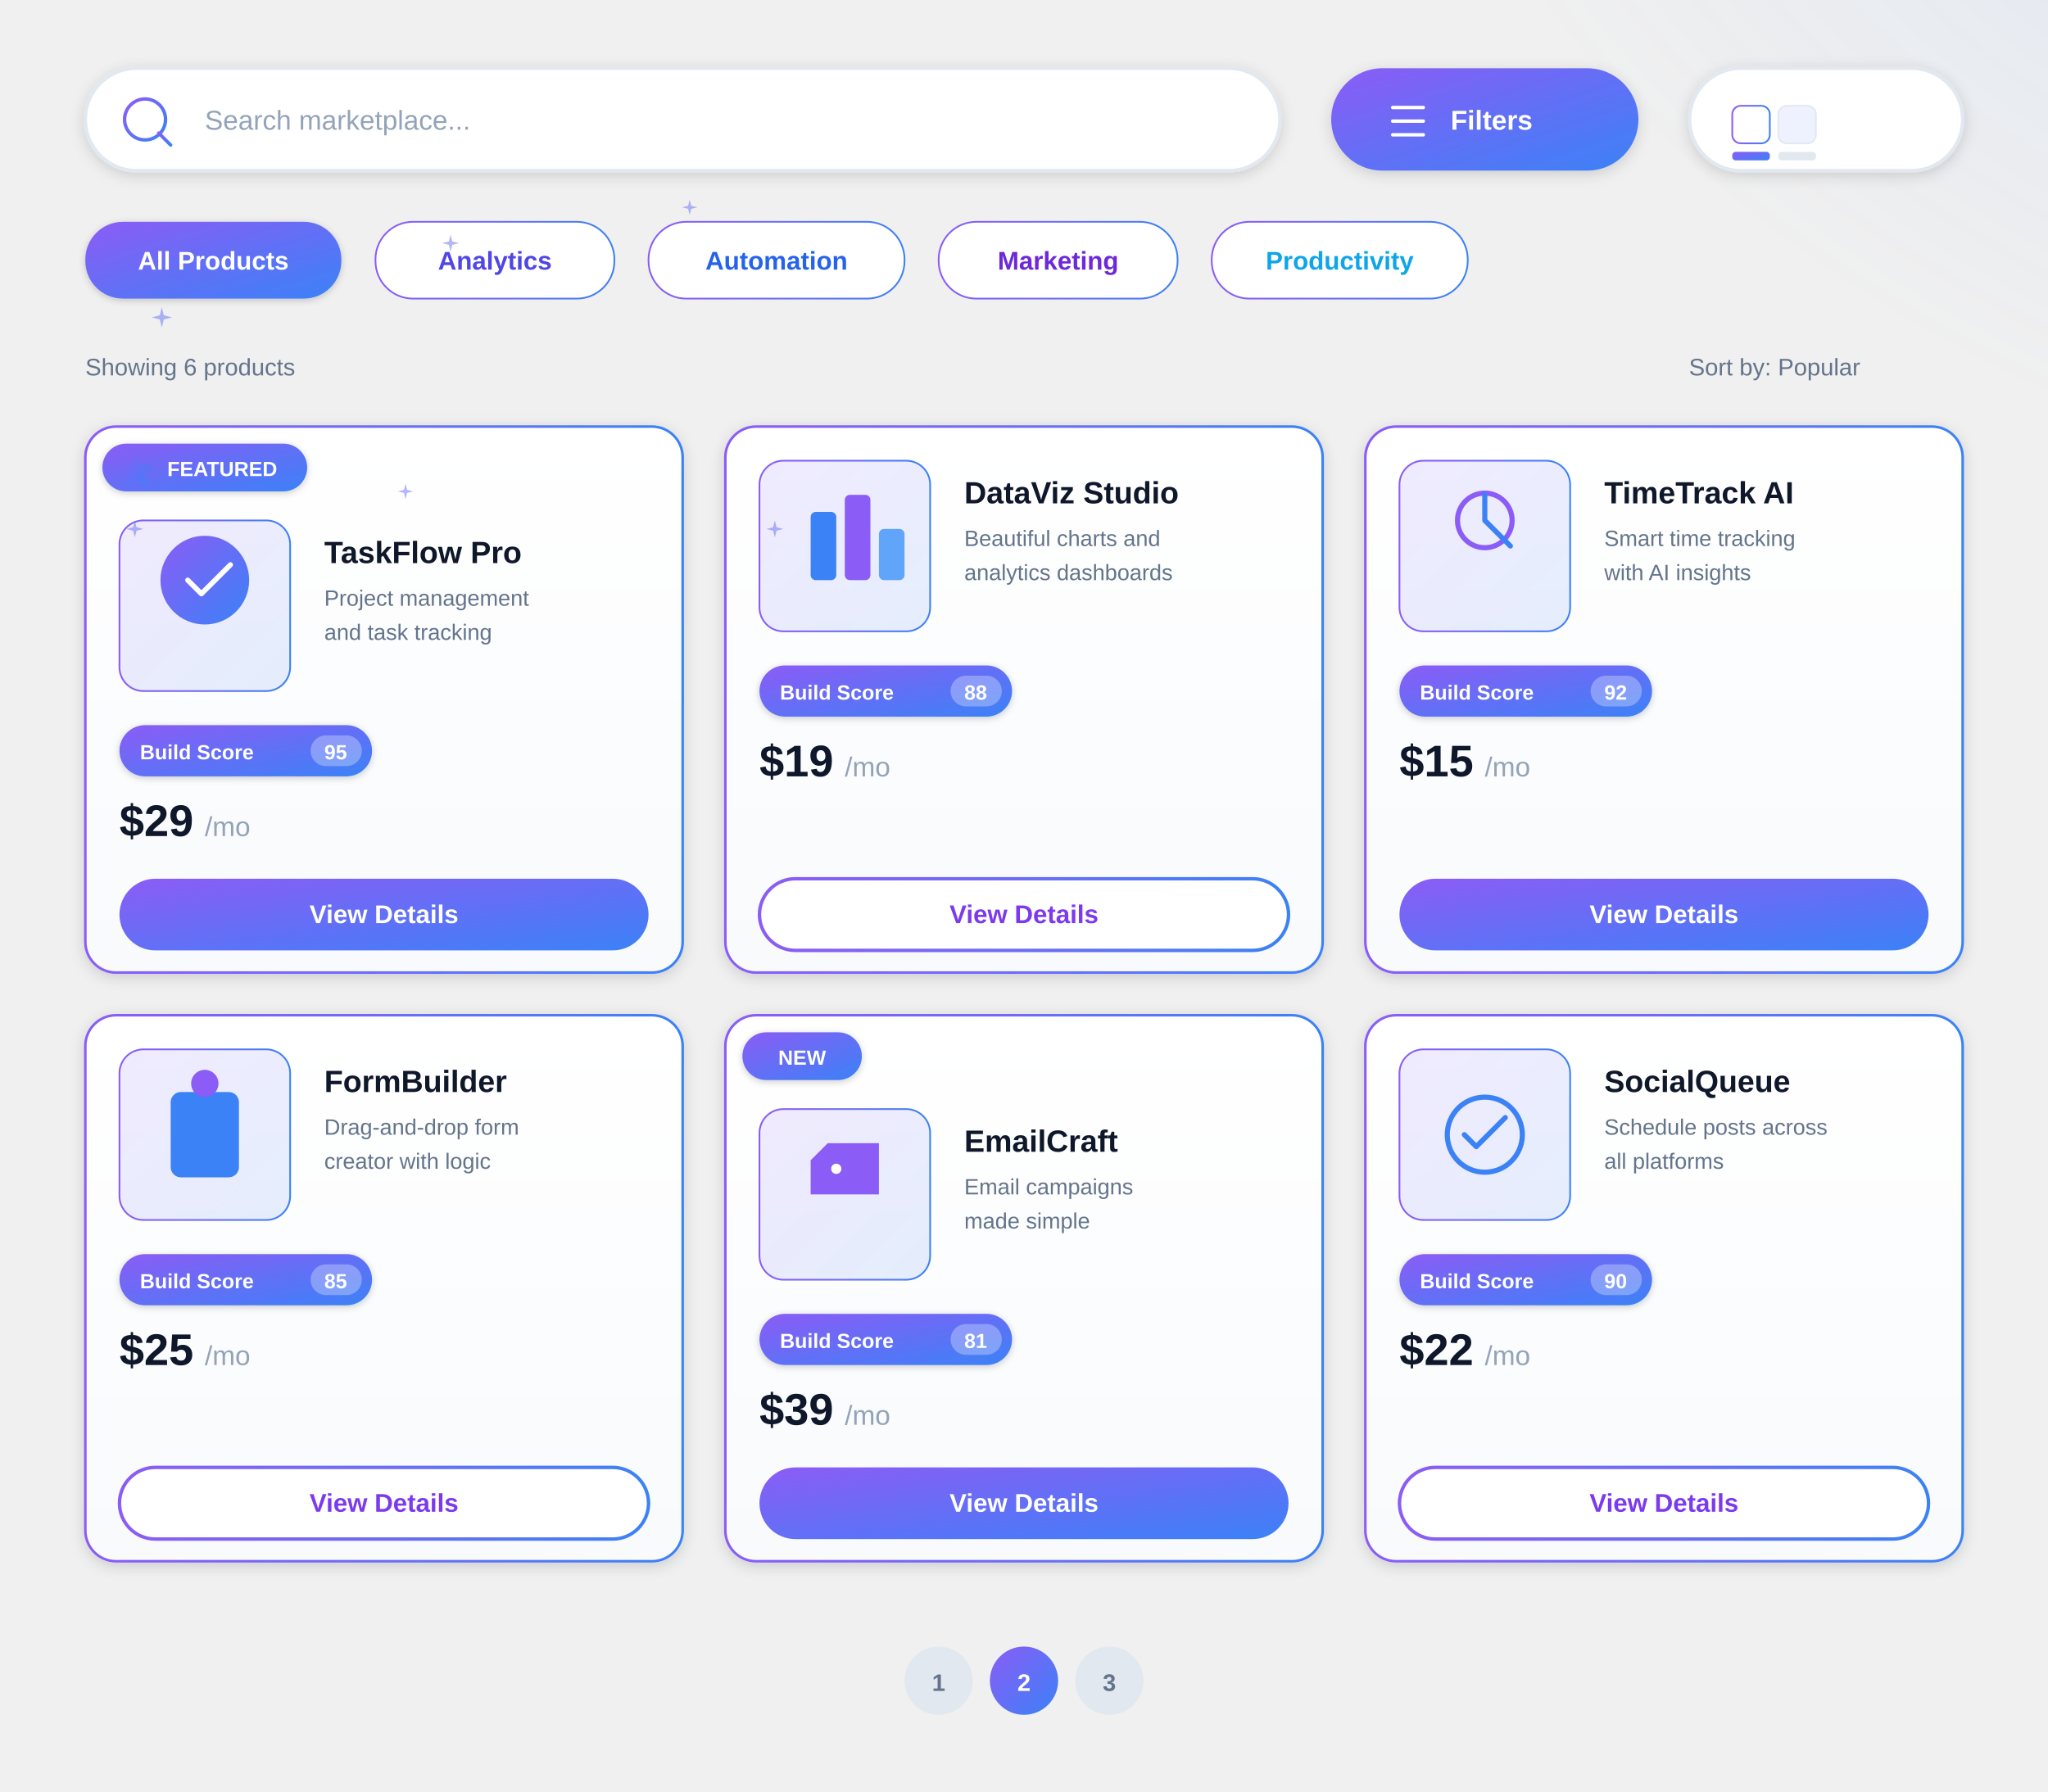
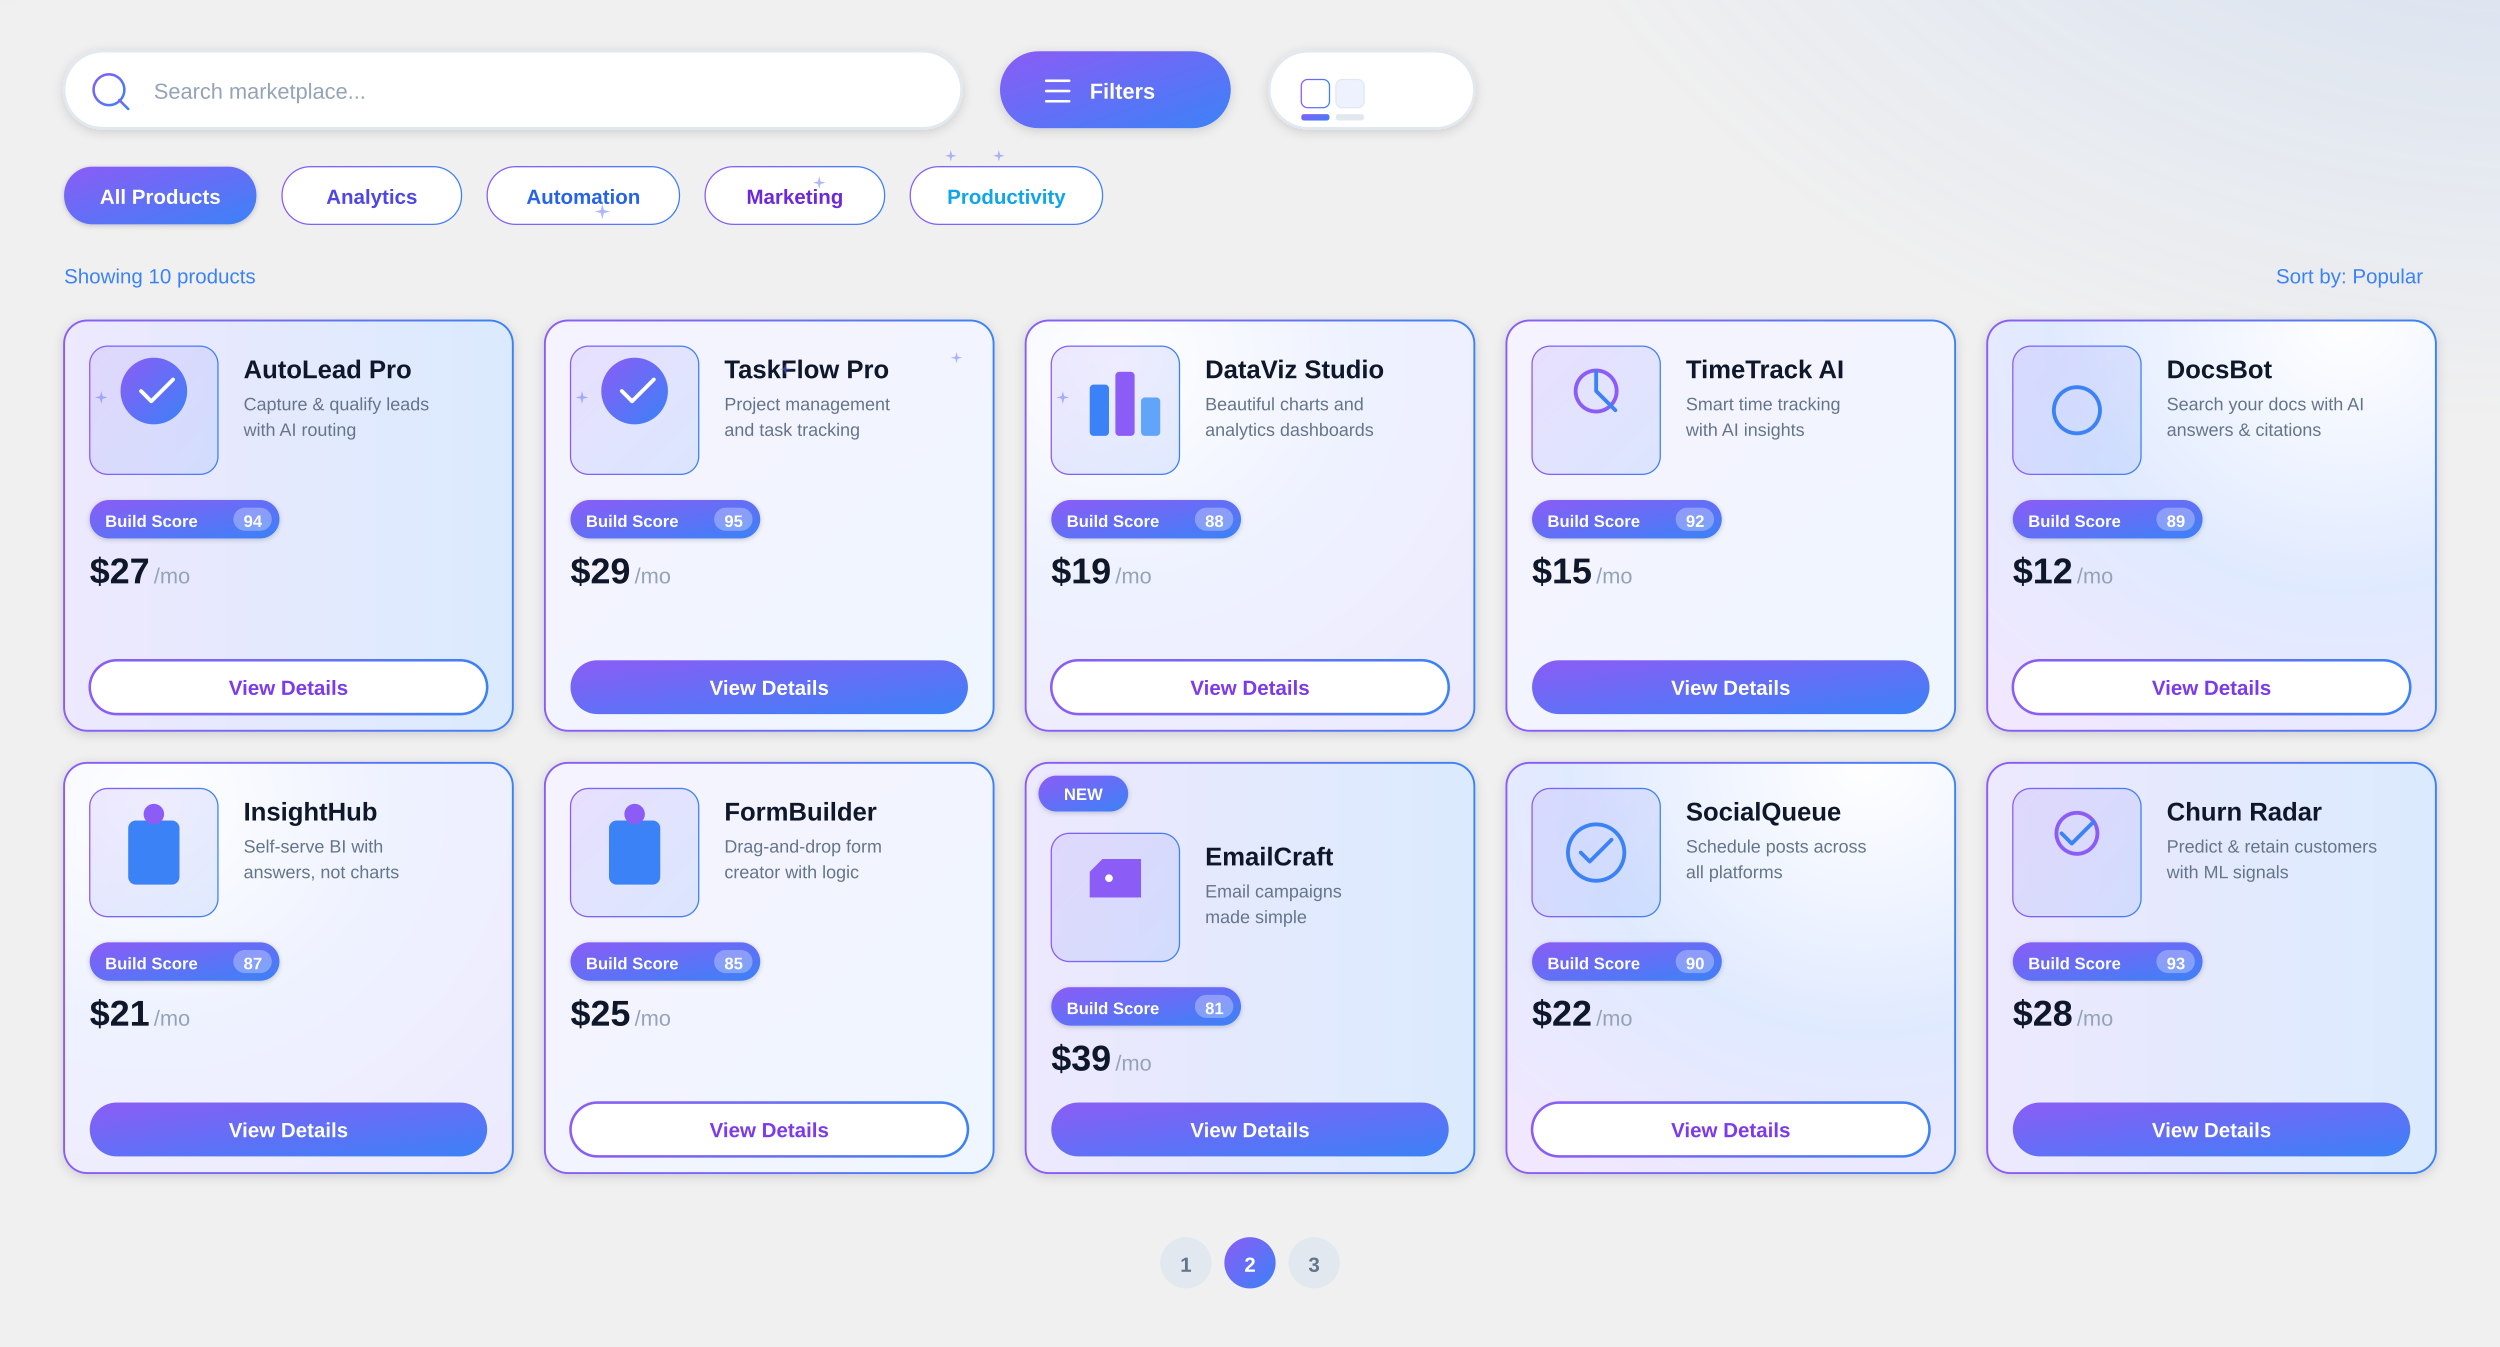
- <svg xmlns="http://www.w3.org/2000/svg" viewBox="0 0 1200 1050">
+ <svg xmlns="http://www.w3.org/2000/svg" viewBox="0 0 1950 1050">
  <defs>
    <linearGradient id="purpleBlue" x1="0%" y1="0%" x2="100%" y2="100%">
      <stop offset="0%" stop-color="#8B5CF6" />
      <stop offset="100%" stop-color="#3B82F6" />
    </linearGradient>
    <linearGradient id="purpleBlueLight" x1="0%" y1="0%" x2="100%" y2="100%">
      <stop offset="0%" stop-color="#8B5CF6" stop-opacity="0.12" />
      <stop offset="100%" stop-color="#3B82F6" stop-opacity="0.12" />
    </linearGradient>
-     <linearGradient id="cardGlow" x1="0%" y1="0%" x2="0%" y2="100%">
+     <linearGradient id="cardBG1" x1="0%" y1="0%" x2="100%" y2="100%">
+       <stop offset="0%" stop-color="#F5F3FF" />
+       <stop offset="100%" stop-color="#EFF6FF" />
+     </linearGradient>
+     <linearGradient id="cardBG2" x1="0%" y1="0%" x2="100%" y2="0%">
+       <stop offset="0%" stop-color="#EDE9FE" />
+       <stop offset="100%" stop-color="#DBEAFE" />
+     </linearGradient>
+     <radialGradient id="cardBG3" cx="20%" cy="10%" r="120%">
      <stop offset="0%" stop-color="#FFFFFF" />
-       <stop offset="100%" stop-color="#F8FAFC" />
-     </linearGradient>
+       <stop offset="45%" stop-color="#EEF2FF" />
+       <stop offset="100%" stop-color="#EDE9FE" />
+     </radialGradient>
+     <radialGradient id="cardBG4" cx="80%" cy="0%" r="120%">
+       <stop offset="0%" stop-color="#FFFFFF" />
+       <stop offset="55%" stop-color="#E0EAFF" />
+       <stop offset="100%" stop-color="#F1E8FF" />
+     </radialGradient>
    <linearGradient id="borderPB" x1="0%" y1="0%" x2="100%" y2="0%">
      <stop offset="0%" stop-color="#8B5CF6" />
      <stop offset="50%" stop-color="#6D6CF6" />
      <stop offset="100%" stop-color="#3B82F6" />
    </linearGradient>
    <radialGradient id="haloA" cx="0.3" cy="0.05" r="0.5">
      <stop offset="0%" stop-color="#8B5CF6" stop-opacity="0.22" />
      <stop offset="100%" stop-color="#8B5CF6" stop-opacity="0" />
    </radialGradient>
    <radialGradient id="haloB" cx="0.85" cy="0.15" r="0.6">
      <stop offset="0%" stop-color="#3B82F6" stop-opacity="0.18" />
      <stop offset="100%" stop-color="#3B82F6" stop-opacity="0" />
    </radialGradient>
    <filter id="cardShadow" x="-20%" y="-20%" width="140%" height="140%">
      <feGaussianBlur in="SourceAlpha" stdDeviation="4" />
      <feOffset dy="2" result="o" />
      <feComponentTransfer>
        <feFuncA type="linear" slope="0.15" />
      </feComponentTransfer>
      <feMerge>
        <feMergeNode />
        <feMergeNode in="SourceGraphic" />
      </feMerge>
    </filter>
    <filter id="chipShadow" x="-50%" y="-50%" width="200%" height="200%">
      <feGaussianBlur in="SourceAlpha" stdDeviation="2" />
      <feOffset dy="1" />
      <feComponentTransfer>
        <feFuncA type="linear" slope="0.2" />
      </feComponentTransfer>
      <feMerge>
        <feMergeNode />
        <feMergeNode in="SourceGraphic" />
      </feMerge>
    </filter>
    <g id="icon-search">
      <circle cx="0" cy="0" r="12" fill="none" stroke="url(#purpleBlue)" stroke-width="2" />
      <line x1="8" y1="8" x2="15" y2="15" stroke="url(#purpleBlue)" stroke-width="2" stroke-linecap="round" />
    </g>
    <g id="icon-star">
      <path d="M12 2 L14.9 8.2 L22 9.1 L16.8 13.7 L18.1 20.8 L12 17.3 L5.9 20.8 L7.2 13.7 L2 9.1 L9.1 8.2 Z" fill="url(#purpleBlue)" />
    </g>
    <g id="sparkle">
      <path d="M8 0 L10 8 L18 10 L10 12 L8 20 L6 12 L-2 10 L6 8 Z" fill="url(#purpleBlue)" opacity="0.5" />
    </g>
    <g id="pill-build-score">
      <rect x="0" y="0" width="148" height="30" rx="15" fill="url(#purpleBlue)" filter="url(#chipShadow)" />
-       <text x="12" y="20" font-family="Arial, sans-serif" font-size="12" font-weight="700" fill="#FFFFFF">Build Score</text>
+       <text x="12" y="21" font-family="Arial" font-size="13" font-weight="700" fill="#FFFFFF">Build Score</text>
      <rect x="112" y="6" width="30" height="18" rx="9" fill="#FFFFFF" opacity="0.3" />
    </g>
    <g id="badge-featured">
      <rect x="0" y="0" width="120" height="28" rx="14" fill="url(#purpleBlue)" filter="url(#chipShadow)" />
      <use href="#icon-star" x="8" y="4" />
-       <text x="38" y="19" font-family="Arial, sans-serif" font-size="12" font-weight="700" fill="#FFFFFF">FEATURED</text>
+       <text x="38" y="20" font-family="Arial" font-size="13" font-weight="700" fill="#FFFFFF">FEATURED</text>
    </g>
    <style>
-       .font { font-family: Arial, sans-serif; }
-       .muted { fill:#64748B; }    /* slate-500 */
-       .title { fill:#0F172A; }    /* slate-900 */
-       .stroke { stroke:#E2E8F0; } /* slate-200 */
+       .font { font-family: Arial; }
+       .muted { fill:#64748B; }
+       .title { fill:#0F172A; }
+       .stroke { stroke:#E2E8F0; }
      .chip  { fill:#FFFFFF; stroke:url(#borderPB); }
    </style>
  </defs>
  <ellipse cx="0" cy="0" rx="900" ry="600" fill="url(#haloA)" />
-   <ellipse cx="1150" cy="80" rx="700" ry="500" fill="url(#haloB)" />
+   <ellipse cx="1500" cy="80" rx="700" ry="500" fill="url(#haloB)" />
  <g id="header" class="font">
    <rect x="50" y="40" width="700" height="60" rx="30" fill="#FFFFFF" class="stroke" stroke-width="2" filter="url(#cardShadow)" />
    <g transform="translate(85,70)">
      <use href="#icon-search" />
    </g>
-     <text x="120" y="76" font-size="16" fill="#94A3B8">Search marketplace...</text>
+     <text x="120" y="77" font-size="17" fill="#94A3B8">Search marketplace...</text>
    <rect x="780" y="40" width="180" height="60" rx="30" fill="url(#purpleBlue)" filter="url(#cardShadow)" />
    <g>
      <rect x="815" y="62" width="20" height="2" rx="1" fill="#FFFFFF" />
      <rect x="815" y="70" width="20" height="2" rx="1" fill="#FFFFFF" />
      <rect x="815" y="78" width="20" height="2" rx="1" fill="#FFFFFF" />
-       <text x="850" y="76" font-size="16" font-weight="600" fill="#FFFFFF">Filters</text>
+       <text x="850" y="77" font-size="17" font-weight="600" fill="#FFFFFF">Filters</text>
    </g>
    <rect x="990" y="40" width="160" height="60" rx="30" fill="#FFFFFF" class="stroke" stroke-width="2" filter="url(#cardShadow)" />
    <rect x="1015" y="62" width="22" height="22" rx="5" class="chip" />
    <rect x="1042" y="62" width="22" height="22" rx="5" fill="#EEF2FF" stroke="#E2E8F0" />
    <rect x="1015" y="89" width="22" height="5" rx="2" fill="url(#purpleBlue)" />
    <rect x="1042" y="89" width="22" height="5" rx="2" fill="#E2E8F0" />
  </g>
  <g id="categories" class="font">
    <rect x="50" y="130" width="150" height="45" rx="22" fill="url(#purpleBlue)" filter="url(#chipShadow)" />
-     <text x="125" y="158" font-size="15" font-weight="700" fill="#FFFFFF" text-anchor="middle">All Products</text>
+     <text x="125" y="159" font-size="16" font-weight="700" fill="#FFFFFF" text-anchor="middle">All Products</text>
    <rect x="220" y="130" width="140" height="45" rx="22" class="chip" fill="#FFFFFF" />
-     <text x="290" y="158" font-size="15" font-weight="700" fill="#4F46E5" text-anchor="middle">Analytics</text>
+     <text x="290" y="159" font-size="16" font-weight="700" fill="#4F46E5" text-anchor="middle">Analytics</text>
    <rect x="380" y="130" width="150" height="45" rx="22" class="chip" fill="#FFFFFF" />
-     <text x="455" y="158" font-size="15" font-weight="700" fill="#2563EB" text-anchor="middle">Automation</text>
+     <text x="455" y="159" font-size="16" font-weight="700" fill="#2563EB" text-anchor="middle">Automation</text>
    <rect x="550" y="130" width="140" height="45" rx="22" class="chip" fill="#FFFFFF" />
-     <text x="620" y="158" font-size="15" font-weight="700" fill="#6D28D9" text-anchor="middle">Marketing</text>
+     <text x="620" y="159" font-size="16" font-weight="700" fill="#6D28D9" text-anchor="middle">Marketing</text>
    <rect x="710" y="130" width="150" height="45" rx="22" class="chip" fill="#FFFFFF" />
-     <text x="785" y="158" font-size="15" font-weight="700" fill="#0EA5E9" text-anchor="middle">Productivity</text>
-   </g>
-   <text x="50" y="220" class="font" font-size="14" fill="#64748B">Showing 6 products</text>
-   <text x="1090" y="220" class="font" font-size="14" fill="#64748B" text-anchor="end">Sort by: Popular</text>
-   <g id="product1" class="font">
-     <rect x="50" y="250" width="350" height="320" rx="18" fill="url(#cardGlow)" stroke="url(#borderPB)" stroke-width="1.5" filter="url(#cardShadow)" />
-     <g transform="translate(60,260)">
-       <use href="#badge-featured" />
-     </g>
-     <g>
-       <rect x="70" y="305" width="100" height="100" rx="14" fill="url(#purpleBlueLight)" stroke="url(#borderPB)" />
-       <circle cx="120" cy="340" r="26" fill="url(#purpleBlue)" />
-       <path d="M110 340 L118 348 L135 331" stroke="#FFFFFF" stroke-width="3" fill="none" stroke-linecap="round" stroke-linejoin="round" />
-       <use href="#sparkle" x="150" y="300" transform="scale(0.6)" />
-     </g>
-     <text x="190" y="330" font-size="18" font-weight="800" class="title">TaskFlow Pro</text>
-     <text x="190" y="355" font-size="13" class="muted">Project management</text>
-     <text x="190" y="375" font-size="13" class="muted">and task tracking</text>
-     <g transform="translate(70,425)">
-       <use href="#pill-build-score" />
-       <text x="120" y="20" font-size="12" font-weight="800" fill="#FFFFFF">95</text>
-     </g>
-     <text x="70" y="490" font-size="26" font-weight="800" class="title">$29</text>
-     <text x="120" y="490" font-size="16" fill="#94A3B8">/mo</text>
+     <text x="785" y="159" font-size="16" font-weight="700" fill="#0EA5E9" text-anchor="middle">Productivity</text>
+   </g>
+   <text x="50" y="221" class="font" font-size="16" fill="#3B82F6">Showing 10 products</text>
+   <text x="1890" y="221" class="font" font-size="16" fill="#3B82F6" text-anchor="end">Sort by: Popular</text>
+   <g id="productL1" class="font">
+     <rect x="50" y="250" width="350" height="320" rx="18" fill="url(#cardBG2)" stroke="url(#borderPB)" stroke-width="1.5" filter="url(#cardShadow)" />
+     <g>
+       <rect x="70" y="270" width="100" height="100" rx="14" fill="url(#purpleBlueLight)" stroke="url(#borderPB)" />
+       <circle cx="120" cy="305" r="26" fill="url(#purpleBlue)" />
+       <path d="M110 305 L118 313 L135 296" stroke="#FFFFFF" stroke-width="3" fill="none" stroke-linecap="round" stroke-linejoin="round" />
+       <use href="#sparkle" x="150" y="265" transform="scale(0.6)" />
+     </g>
+     <text x="190" y="295" font-size="20" font-weight="800" class="title">AutoLead Pro</text>
+     <text x="190" y="320" font-size="14" class="muted">Capture &amp; qualify leads</text>
+     <text x="190" y="340" font-size="14" class="muted">with AI routing</text>
+     <g transform="translate(70,390)">
+       <use href="#pill-build-score" />
+       <text x="120" y="21" font-size="13" font-weight="800" fill="#FFFFFF">94</text>
+     </g>
+     <text x="70" y="455" font-size="28" font-weight="800" class="title">$27</text>
+     <text x="120" y="455" font-size="17" fill="#94A3B8">/mo</text>
+     <rect x="70" y="515" width="310" height="42" rx="21" fill="#FFFFFF" stroke="url(#borderPB)" stroke-width="2" />
+     <text x="225" y="542" font-size="16" font-weight="700" fill="#7C3AED" text-anchor="middle">View Details</text>
+   </g>
+   <g id="product1" class="font" transform="translate(375,0)">
+     <rect x="50" y="250" width="350" height="320" rx="18" fill="url(#cardBG1)" stroke="url(#borderPB)" stroke-width="1.5" filter="url(#cardShadow)" />
+     <g>
+       <rect x="70" y="270" width="100" height="100" rx="14" fill="url(#purpleBlueLight)" stroke="url(#borderPB)" />
+       <circle cx="120" cy="305" r="26" fill="url(#purpleBlue)" />
+       <path d="M110 305 L118 313 L135 296" stroke="#FFFFFF" stroke-width="3" fill="none" stroke-linecap="round" stroke-linejoin="round" />
+       <use href="#sparkle" x="150" y="265" transform="scale(0.6)" />
+     </g>
+     <text x="190" y="295" font-size="20" font-weight="800" class="title">TaskFlow Pro</text>
+     <text x="190" y="320" font-size="14" class="muted">Project management</text>
+     <text x="190" y="340" font-size="14" class="muted">and task tracking</text>
+     <g transform="translate(70,390)">
+       <use href="#pill-build-score" />
+       <text x="120" y="21" font-size="13" font-weight="800" fill="#FFFFFF">95</text>
+     </g>
+     <text x="70" y="455" font-size="28" font-weight="800" class="title">$29</text>
+     <text x="120" y="455" font-size="17" fill="#94A3B8">/mo</text>
    <rect x="70" y="515" width="310" height="42" rx="21" fill="url(#purpleBlue)" />
-     <text x="225" y="541" font-size="15" font-weight="700" fill="#FFFFFF" text-anchor="middle">View Details</text>
-   </g>
-   <g id="product2" class="font">
-     <rect x="425" y="250" width="350" height="320" rx="18" fill="url(#cardGlow)" stroke="url(#borderPB)" stroke-width="1.5" filter="url(#cardShadow)" />
+     <text x="225" y="542" font-size="16" font-weight="700" fill="#FFFFFF" text-anchor="middle">View Details</text>
+   </g>
+   <g id="product2" class="font" transform="translate(375,0)">
+     <rect x="425" y="250" width="350" height="320" rx="18" fill="url(#cardBG3)" stroke="url(#borderPB)" stroke-width="1.5" filter="url(#cardShadow)" />
    <g>
      <rect x="445" y="270" width="100" height="100" rx="14" fill="url(#purpleBlueLight)" stroke="url(#borderPB)" />
      <rect x="475" y="300" width="15" height="40" rx="3" fill="#3B82F6" />
      <rect x="495" y="290" width="15" height="50" rx="3" fill="#8B5CF6" />
      <rect x="515" y="310" width="15" height="30" rx="3" fill="#60A5FA" />
      <use href="#sparkle" x="520" y="275" transform="scale(0.5)" />
    </g>
-     <text x="565" y="295" font-size="18" font-weight="800" class="title">DataViz Studio</text>
-     <text x="565" y="320" font-size="13" class="muted">Beautiful charts and</text>
-     <text x="565" y="340" font-size="13" class="muted">analytics dashboards</text>
+     <text x="565" y="295" font-size="20" font-weight="800" class="title">DataViz Studio</text>
+     <text x="565" y="320" font-size="14" class="muted">Beautiful charts and</text>
+     <text x="565" y="340" font-size="14" class="muted">analytics dashboards</text>
    <g transform="translate(445,390)">
      <use href="#pill-build-score" />
-       <text x="120" y="20" font-size="12" font-weight="800" fill="#FFFFFF">88</text>
-     </g>
-     <text x="445" y="455" font-size="26" font-weight="800" class="title">$19</text>
-     <text x="495" y="455" font-size="16" fill="#94A3B8">/mo</text>
+       <text x="120" y="21" font-size="13" font-weight="800" fill="#FFFFFF">88</text>
+     </g>
+     <text x="445" y="455" font-size="28" font-weight="800" class="title">$19</text>
+     <text x="495" y="455" font-size="17" fill="#94A3B8">/mo</text>
    <rect x="445" y="515" width="310" height="42" rx="21" fill="#FFFFFF" stroke="url(#borderPB)" stroke-width="2" />
-     <text x="600" y="541" font-size="15" font-weight="700" fill="#7C3AED" text-anchor="middle">View Details</text>
-   </g>
-   <g id="product3" class="font">
-     <rect x="800" y="250" width="350" height="320" rx="18" fill="url(#cardGlow)" stroke="url(#borderPB)" stroke-width="1.5" filter="url(#cardShadow)" />
+     <text x="600" y="542" font-size="16" font-weight="700" fill="#7C3AED" text-anchor="middle">View Details</text>
+   </g>
+   <g id="product3" class="font" transform="translate(375,0)">
+     <rect x="800" y="250" width="350" height="320" rx="18" fill="url(#cardBG1)" stroke="url(#borderPB)" stroke-width="1.5" filter="url(#cardShadow)" />
    <g>
      <rect x="820" y="270" width="100" height="100" rx="14" fill="url(#purpleBlueLight)" stroke="url(#borderPB)" />
      <circle cx="870" cy="305" r="16" stroke="#8B5CF6" stroke-width="3" fill="none" />
      <path d="M870 290 L870 305 L885 320" stroke="#3B82F6" stroke-width="3" fill="none" stroke-linecap="round" stroke-linejoin="round" />
      <use href="#sparkle" x="890" y="260" transform="scale(0.45)" />
    </g>
-     <text x="940" y="295" font-size="18" font-weight="800" class="title">TimeTrack AI</text>
-     <text x="940" y="320" font-size="13" class="muted">Smart time tracking</text>
-     <text x="940" y="340" font-size="13" class="muted">with AI insights</text>
+     <text x="940" y="295" font-size="20" font-weight="800" class="title">TimeTrack AI</text>
+     <text x="940" y="320" font-size="14" class="muted">Smart time tracking</text>
+     <text x="940" y="340" font-size="14" class="muted">with AI insights</text>
    <g transform="translate(820,390)">
      <use href="#pill-build-score" />
-       <text x="120" y="20" font-size="12" font-weight="800" fill="#FFFFFF">92</text>
-     </g>
-     <text x="820" y="455" font-size="26" font-weight="800" class="title">$15</text>
-     <text x="870" y="455" font-size="16" fill="#94A3B8">/mo</text>
+       <text x="120" y="21" font-size="13" font-weight="800" fill="#FFFFFF">92</text>
+     </g>
+     <text x="820" y="455" font-size="28" font-weight="800" class="title">$15</text>
+     <text x="870" y="455" font-size="17" fill="#94A3B8">/mo</text>
    <rect x="820" y="515" width="310" height="42" rx="21" fill="url(#purpleBlue)" />
-     <text x="975" y="541" font-size="15" font-weight="700" fill="#FFFFFF" text-anchor="middle">View Details</text>
-   </g>
-   <g id="product4" class="font">
-     <rect x="50" y="595" width="350" height="320" rx="18" fill="url(#cardGlow)" stroke="url(#borderPB)" stroke-width="1.5" filter="url(#cardShadow)" />
+     <text x="975" y="542" font-size="16" font-weight="700" fill="#FFFFFF" text-anchor="middle">View Details</text>
+   </g>
+   <g id="productR1" class="font">
+     <rect x="1550" y="250" width="350" height="320" rx="18" fill="url(#cardBG4)" stroke="url(#borderPB)" stroke-width="1.5" filter="url(#cardShadow)" />
+     <g>
+       <rect x="1570" y="270" width="100" height="100" rx="14" fill="url(#purpleBlueLight)" stroke="url(#borderPB)" />
+       <circle cx="1620" cy="320" r="18" stroke="#3B82F6" stroke-width="3" fill="none" />
+       <use href="#sparkle" x="1640" y="260" transform="scale(0.45)" />
+     </g>
+     <text x="1690" y="295" font-size="20" font-weight="800" class="title">DocsBot</text>
+     <text x="1690" y="320" font-size="14" class="muted">Search your docs with AI</text>
+     <text x="1690" y="340" font-size="14" class="muted">answers &amp; citations</text>
+     <g transform="translate(1570,390)">
+       <use href="#pill-build-score" />
+       <text x="120" y="21" font-size="13" font-weight="800" fill="#FFFFFF">89</text>
+     </g>
+     <text x="1570" y="455" font-size="28" font-weight="800" class="title">$12</text>
+     <text x="1620" y="455" font-size="17" fill="#94A3B8">/mo</text>
+     <rect x="1570" y="515" width="310" height="42" rx="21" fill="#FFFFFF" stroke="url(#borderPB)" stroke-width="2" />
+     <text x="1725" y="542" font-size="16" font-weight="700" fill="#7C3AED" text-anchor="middle">View Details</text>
+   </g>
+   <g id="productL2" class="font">
+     <rect x="50" y="595" width="350" height="320" rx="18" fill="url(#cardBG3)" stroke="url(#borderPB)" stroke-width="1.5" filter="url(#cardShadow)" />
    <g>
      <rect x="70" y="615" width="100" height="100" rx="14" fill="url(#purpleBlueLight)" stroke="url(#borderPB)" />
      <rect x="100" y="640" width="40" height="50" rx="6" fill="#3B82F6" />
      <circle cx="120" cy="635" r="8" fill="#8B5CF6" />
      <use href="#sparkle" x="150" y="610" transform="scale(0.5)" />
    </g>
-     <text x="190" y="640" font-size="18" font-weight="800" class="title">FormBuilder</text>
-     <text x="190" y="665" font-size="13" class="muted">Drag-and-drop form</text>
-     <text x="190" y="685" font-size="13" class="muted">creator with logic</text>
+     <text x="190" y="640" font-size="20" font-weight="800" class="title">InsightHub</text>
+     <text x="190" y="665" font-size="14" class="muted">Self-serve BI with</text>
+     <text x="190" y="685" font-size="14" class="muted">answers, not charts</text>
    <g transform="translate(70,735)">
      <use href="#pill-build-score" />
-       <text x="120" y="20" font-size="12" font-weight="800" fill="#FFFFFF">85</text>
-     </g>
-     <text x="70" y="800" font-size="26" font-weight="800" class="title">$25</text>
-     <text x="120" y="800" font-size="16" fill="#94A3B8">/mo</text>
+       <text x="120" y="21" font-size="13" font-weight="800" fill="#FFFFFF">87</text>
+     </g>
+     <text x="70" y="800" font-size="28" font-weight="800" class="title">$21</text>
+     <text x="120" y="800" font-size="17" fill="#94A3B8">/mo</text>
+     <rect x="70" y="860" width="310" height="42" rx="21" fill="url(#purpleBlue)" />
+     <text x="225" y="887" font-size="16" font-weight="700" fill="#FFFFFF" text-anchor="middle">View Details</text>
+   </g>
+   <g id="product4" class="font" transform="translate(375,0)">
+     <rect x="50" y="595" width="350" height="320" rx="18" fill="url(#cardBG1)" stroke="url(#borderPB)" stroke-width="1.5" filter="url(#cardShadow)" />
+     <g>
+       <rect x="70" y="615" width="100" height="100" rx="14" fill="url(#purpleBlueLight)" stroke="url(#borderPB)" />
+       <rect x="100" y="640" width="40" height="50" rx="6" fill="#3B82F6" />
+       <circle cx="120" cy="635" r="8" fill="#8B5CF6" />
+       <use href="#sparkle" x="150" y="610" transform="scale(0.5)" />
+     </g>
+     <text x="190" y="640" font-size="20" font-weight="800" class="title">FormBuilder</text>
+     <text x="190" y="665" font-size="14" class="muted">Drag-and-drop form</text>
+     <text x="190" y="685" font-size="14" class="muted">creator with logic</text>
+     <g transform="translate(70,735)">
+       <use href="#pill-build-score" />
+       <text x="120" y="21" font-size="13" font-weight="800" fill="#FFFFFF">85</text>
+     </g>
+     <text x="70" y="800" font-size="28" font-weight="800" class="title">$25</text>
+     <text x="120" y="800" font-size="17" fill="#94A3B8">/mo</text>
    <rect x="70" y="860" width="310" height="42" rx="21" fill="#FFFFFF" stroke="url(#borderPB)" stroke-width="2" />
-     <text x="225" y="886" font-size="15" font-weight="700" fill="#7C3AED" text-anchor="middle">View Details</text>
-   </g>
-   <g id="product5" class="font">
-     <rect x="425" y="595" width="350" height="320" rx="18" fill="url(#cardGlow)" stroke="url(#borderPB)" stroke-width="1.5" filter="url(#cardShadow)" />
+     <text x="225" y="887" font-size="16" font-weight="700" fill="#7C3AED" text-anchor="middle">View Details</text>
+   </g>
+   <g id="product5" class="font" transform="translate(375,0)">
+     <rect x="425" y="595" width="350" height="320" rx="18" fill="url(#cardBG2)" stroke="url(#borderPB)" stroke-width="1.5" filter="url(#cardShadow)" />
    <rect x="435" y="605" width="70" height="28" rx="14" fill="url(#purpleBlue)" filter="url(#chipShadow)" />
-     <text x="470" y="624" font-size="12" font-weight="800" fill="#FFFFFF" text-anchor="middle">NEW</text>
+     <text x="470" y="624" font-size="13" font-weight="800" fill="#FFFFFF" text-anchor="middle">NEW</text>
    <g>
      <rect x="445" y="650" width="100" height="100" rx="14" fill="url(#purpleBlueLight)" stroke="url(#borderPB)" />
      <path d="M475 680 L485 670 H515 V700 H475 Z" fill="#8B5CF6" />
      <circle cx="490" cy="685" r="3" fill="#FFFFFF" />
      <use href="#sparkle" x="520" y="630" transform="scale(0.45)" />
    </g>
-     <text x="565" y="675" font-size="18" font-weight="800" class="title">EmailCraft</text>
-     <text x="565" y="700" font-size="13" class="muted">Email campaigns</text>
-     <text x="565" y="720" font-size="13" class="muted">made simple</text>
+     <text x="565" y="675" font-size="20" font-weight="800" class="title">EmailCraft</text>
+     <text x="565" y="700" font-size="14" class="muted">Email campaigns</text>
+     <text x="565" y="720" font-size="14" class="muted">made simple</text>
    <g transform="translate(445,770)">
      <use href="#pill-build-score" />
-       <text x="120" y="20" font-size="12" font-weight="800" fill="#FFFFFF">81</text>
-     </g>
-     <text x="445" y="835" font-size="26" font-weight="800" class="title">$39</text>
-     <text x="495" y="835" font-size="16" fill="#94A3B8">/mo</text>
+       <text x="120" y="21" font-size="13" font-weight="800" fill="#FFFFFF">81</text>
+     </g>
+     <text x="445" y="835" font-size="28" font-weight="800" class="title">$39</text>
+     <text x="495" y="835" font-size="17" fill="#94A3B8">/mo</text>
    <rect x="445" y="860" width="310" height="42" rx="21" fill="url(#purpleBlue)" />
-     <text x="600" y="886" font-size="15" font-weight="700" fill="#FFFFFF" text-anchor="middle">View Details</text>
-   </g>
-   <g id="product6" class="font">
-     <rect x="800" y="595" width="350" height="320" rx="18" fill="url(#cardGlow)" stroke="url(#borderPB)" stroke-width="1.5" filter="url(#cardShadow)" />
+     <text x="600" y="887" font-size="16" font-weight="700" fill="#FFFFFF" text-anchor="middle">View Details</text>
+   </g>
+   <g id="product6" class="font" transform="translate(375,0)">
+     <rect x="800" y="595" width="350" height="320" rx="18" fill="url(#cardBG4)" stroke="url(#borderPB)" stroke-width="1.5" filter="url(#cardShadow)" />
    <g>
      <rect x="820" y="615" width="100" height="100" rx="14" fill="url(#purpleBlueLight)" stroke="url(#borderPB)" />
      <circle cx="870" cy="665" r="22" stroke="#3B82F6" stroke-width="3" fill="none" />
      <path d="M858 665 L865 672 L882 655" stroke="#3B82F6" stroke-width="3" fill="none" stroke-linecap="round" stroke-linejoin="round" />
      <use href="#sparkle" x="900" y="610" transform="scale(0.5)" />
    </g>
-     <text x="940" y="640" font-size="18" font-weight="800" class="title">SocialQueue</text>
-     <text x="940" y="665" font-size="13" class="muted">Schedule posts across</text>
-     <text x="940" y="685" font-size="13" class="muted">all platforms</text>
+     <text x="940" y="640" font-size="20" font-weight="800" class="title">SocialQueue</text>
+     <text x="940" y="665" font-size="14" class="muted">Schedule posts across</text>
+     <text x="940" y="685" font-size="14" class="muted">all platforms</text>
    <g transform="translate(820,735)">
      <use href="#pill-build-score" />
-       <text x="120" y="20" font-size="12" font-weight="800" fill="#FFFFFF">90</text>
-     </g>
-     <text x="820" y="800" font-size="26" font-weight="800" class="title">$22</text>
-     <text x="870" y="800" font-size="16" fill="#94A3B8">/mo</text>
+       <text x="120" y="21" font-size="13" font-weight="800" fill="#FFFFFF">90</text>
+     </g>
+     <text x="820" y="800" font-size="28" font-weight="800" class="title">$22</text>
+     <text x="870" y="800" font-size="17" fill="#94A3B8">/mo</text>
    <rect x="820" y="860" width="310" height="42" rx="21" fill="#FFFFFF" stroke="url(#borderPB)" stroke-width="2" />
-     <text x="975" y="886" font-size="15" font-weight="700" fill="#7C3AED" text-anchor="middle">View Details</text>
-   </g>
-   <g id="pagination" class="font">
+     <text x="975" y="887" font-size="16" font-weight="700" fill="#7C3AED" text-anchor="middle">View Details</text>
+   </g>
+   <g id="productR2" class="font">
+     <rect x="1550" y="595" width="350" height="320" rx="18" fill="url(#cardBG2)" stroke="url(#borderPB)" stroke-width="1.5" filter="url(#cardShadow)" />
+     <g>
+       <rect x="1570" y="615" width="100" height="100" rx="14" fill="url(#purpleBlueLight)" stroke="url(#borderPB)" />
+       <circle cx="1620" cy="650" r="16" stroke="#8B5CF6" stroke-width="3" fill="none" />
+       <path d="M1608 650 L1616 658 L1633 641" stroke="#3B82F6" stroke-width="3" fill="none" stroke-linecap="round" stroke-linejoin="round" />
+       <use href="#sparkle" x="1650" y="610" transform="scale(0.45)" />
+     </g>
+     <text x="1690" y="640" font-size="20" font-weight="800" class="title">Churn Radar</text>
+     <text x="1690" y="665" font-size="14" class="muted">Predict &amp; retain customers</text>
+     <text x="1690" y="685" font-size="14" class="muted">with ML signals</text>
+     <g transform="translate(1570,735)">
+       <use href="#pill-build-score" />
+       <text x="120" y="21" font-size="13" font-weight="800" fill="#FFFFFF">93</text>
+     </g>
+     <text x="1570" y="800" font-size="28" font-weight="800" class="title">$28</text>
+     <text x="1620" y="800" font-size="17" fill="#94A3B8">/mo</text>
+     <rect x="1570" y="860" width="310" height="42" rx="21" fill="url(#purpleBlue)" />
+     <text x="1725" y="887" font-size="16" font-weight="700" fill="#FFFFFF" text-anchor="middle">View Details</text>
+   </g>
+   <g id="pagination" class="font" transform="translate(375,0)">
    <circle cx="550" cy="985" r="20" fill="#E2E8F0" />
-     <text x="550" y="991" font-size="14" font-weight="700" fill="#64748B" text-anchor="middle">1</text>
+     <text x="550" y="992" font-size="16" font-weight="700" fill="#64748B" text-anchor="middle">1</text>
    <circle cx="600" cy="985" r="20" fill="url(#purpleBlue)" />
-     <text x="600" y="991" font-size="14" font-weight="700" fill="#FFFFFF" text-anchor="middle">2</text>
+     <text x="600" y="992" font-size="16" font-weight="700" fill="#FFFFFF" text-anchor="middle">2</text>
    <circle cx="650" cy="985" r="20" fill="#E2E8F0" />
-     <text x="650" y="991" font-size="14" font-weight="700" fill="#64748B" text-anchor="middle">3</text>
+     <text x="650" y="992" font-size="16" font-weight="700" fill="#64748B" text-anchor="middle">3</text>
  </g>
</svg>
